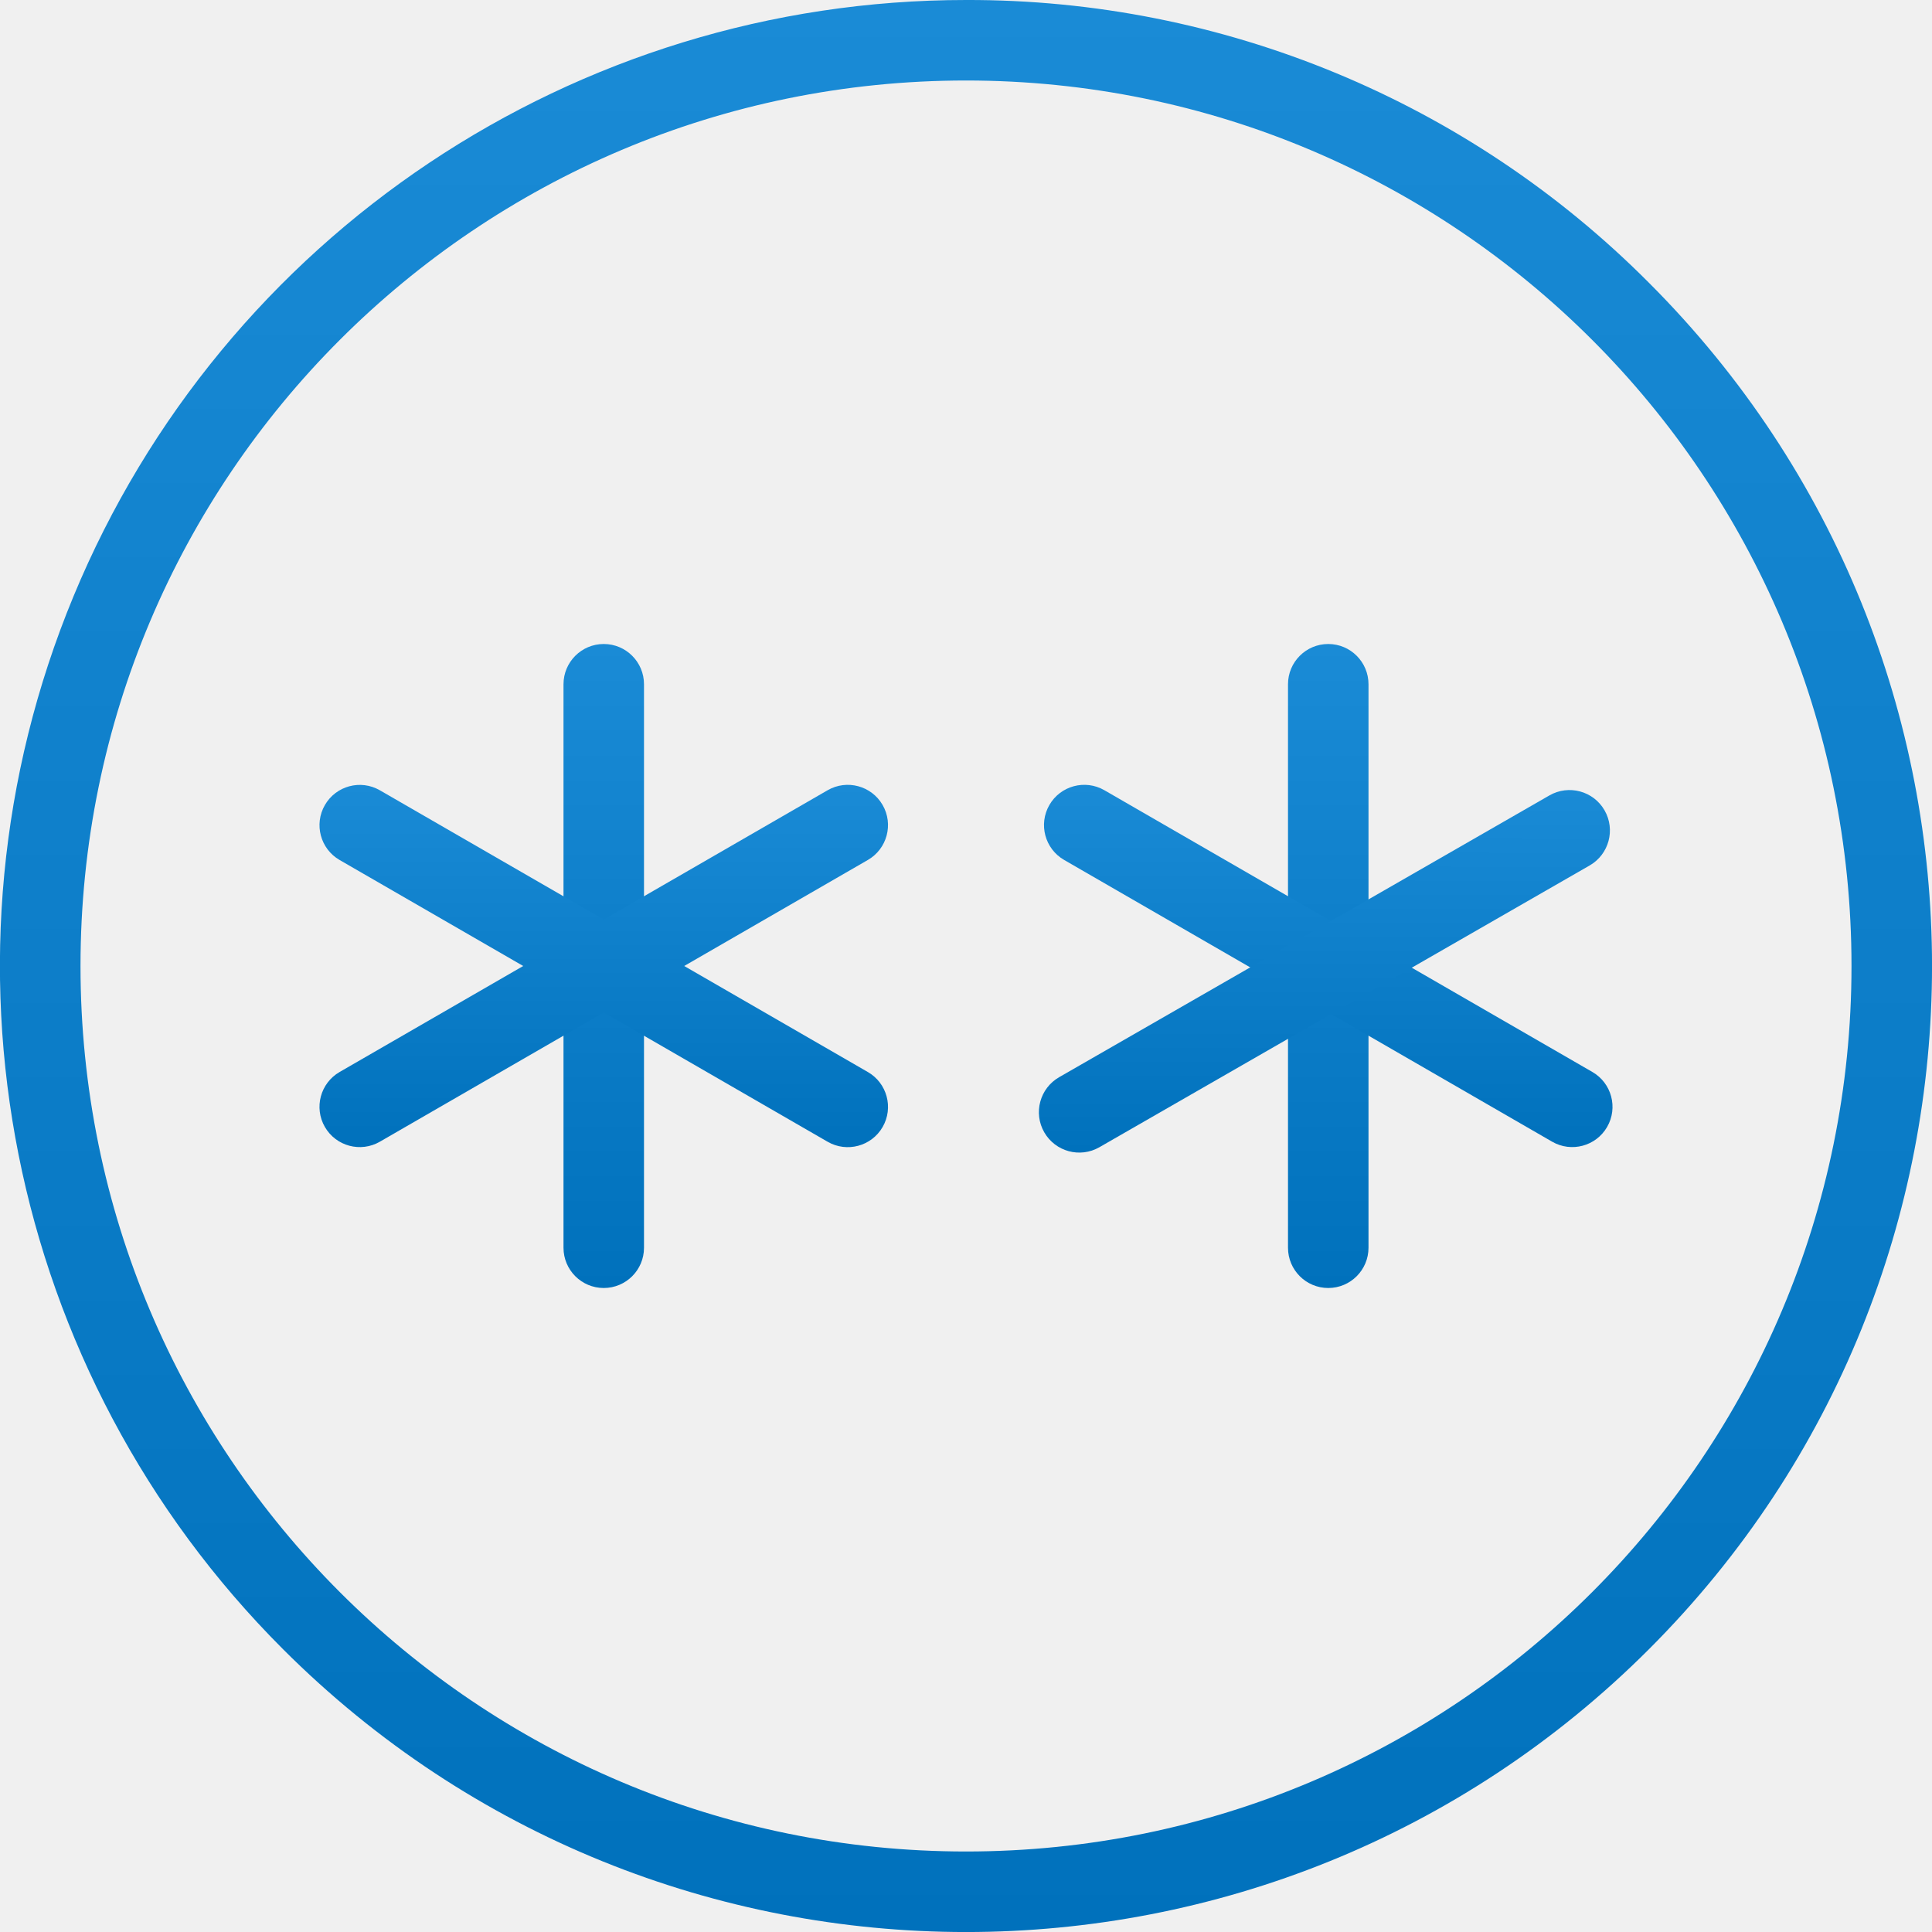
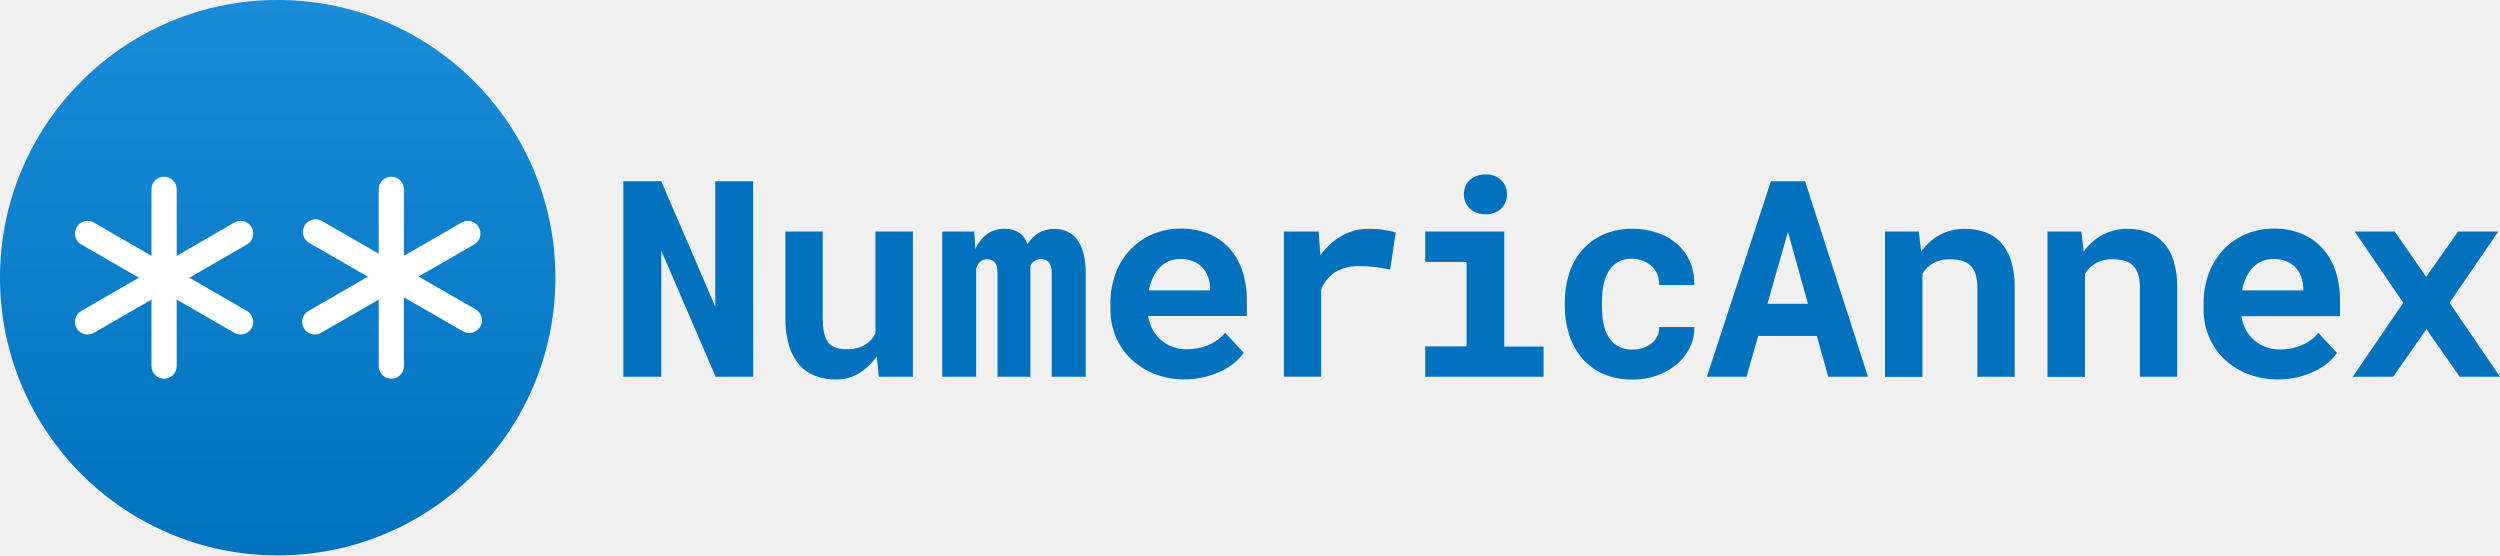
- <svg xmlns="http://www.w3.org/2000/svg" xmlns:xlink="http://www.w3.org/1999/xlink" viewBox="0 0 216 216">
+ <svg xmlns="http://www.w3.org/2000/svg" viewBox="0 0 891.24 198">
  <defs>
-     <linearGradient id="a" x1="108" y1="216" x2="108" gradientUnits="userSpaceOnUse">
+     <linearGradient id="a" x1="99" y1="198" x2="99" gradientUnits="userSpaceOnUse">
      <stop offset="0" stop-color="#0071bc" />
      <stop offset="1" stop-color="#1a8bd6" />
    </linearGradient>
-     <linearGradient id="b" x1="67.5" y1="144" x2="67.5" y2="72" xlink:href="#a" />
-     <linearGradient id="c" x1="67.5" y1="128.25" x2="67.5" y2="87.75" gradientTransform="translate(127.28 -4.46) rotate(60)" xlink:href="#a" />
-     <linearGradient id="d" x1="67.5" y1="128.25" x2="67.5" y2="87.75" gradientTransform="translate(-59.78 112.46) rotate(-60)" xlink:href="#a" />
-     <linearGradient id="e" x1="148.5" y1="144" x2="148.5" y2="72" xlink:href="#a" />
-     <linearGradient id="f" x1="148.5" y1="128.25" x2="148.5" y2="87.75" gradientTransform="translate(167.78 -74.6) rotate(60)" xlink:href="#a" />
-     <linearGradient id="g" x1="148.5" y1="128.25" x2="148.5" y2="87.75" gradientTransform="translate(-19.28 182.6) rotate(-60)" xlink:href="#a" />
  </defs>
-   <path d="M108,9A99,99,0,1,1,9,108,99,99,0,0,1,108,9m0-9A108,108,0,0,0,31.63,184.37,108,108,0,0,0,184.37,31.63,107.29,107.29,0,0,0,108,0Z" fill="url(#a)" />
-   <rect x="63" y="72" width="9" height="72" rx="4.5" ry="4.5" fill="url(#b)" />
-   <rect x="63" y="72" width="9" height="72" rx="4.5" ry="4.5" transform="translate(-59.78 112.46) rotate(-60)" fill="url(#c)" />
-   <rect x="63" y="72" width="9" height="72" rx="4.5" ry="4.5" transform="translate(127.28 -4.46) rotate(60)" fill="url(#d)" />
-   <rect x="144" y="72" width="9" height="72" rx="4.5" ry="4.5" fill="url(#e)" />
-   <rect x="144" y="72" width="9" height="72" rx="4.5" ry="4.5" transform="translate(-19.28 182.6) rotate(-60)" fill="url(#f)" />
-   <rect x="144" y="72" width="9" height="72" rx="4.5" ry="4.5" transform="matrix(0.5, 0.87, -0.87, 0.5, 167.78, -74.6)" fill="url(#g)" />
+   <circle cx="99" cy="99" r="99" fill="url(#a)" />
+   <rect x="54" y="63" width="9" height="72" rx="4.5" ry="4.5" fill="#fff" />
+   <rect x="54" y="63" width="9" height="72" rx="4.5" ry="4.5" transform="translate(-56.49 100.16) rotate(-60)" fill="#fff" />
+   <rect x="54" y="63" width="9" height="72" rx="4.5" ry="4.5" transform="translate(114.99 -1.16) rotate(60)" fill="#fff" />
+   <rect x="135" y="63" width="9" height="72" rx="4.5" ry="4.5" fill="#fff" />
+   <rect x="135" y="63" width="9" height="72" rx="4.5" ry="4.5" transform="matrix(0.5, -0.87, 0.87, 0.5, -15.99, 170.31)" fill="#fff" />
+   <rect x="135" y="63" width="9" height="72" rx="4.5" ry="4.5" transform="translate(155.49 -71.31) rotate(60)" fill="#fff" />
+   <path d="M268.53,134.3h-13.4L235.75,89.37V134.3H222.21V64.63h13.54L255,109.37l0-44.74h13.49Z" fill="#0071bc" />
+   <path d="M312.55,127a20,20,0,0,1-6.34,6.08,15.61,15.61,0,0,1-8.11,2.2,21,21,0,0,1-7.37-1.24,14.12,14.12,0,0,1-5.74-3.95,18.68,18.68,0,0,1-3.71-6.89A33.82,33.82,0,0,1,280,113.15V82.53h13.3v30.72a26.18,26.18,0,0,0,.46,5.31,8.57,8.57,0,0,0,1.46,3.47,5.55,5.55,0,0,0,2.63,1.89,12,12,0,0,0,4,.57,12.34,12.34,0,0,0,6.46-1.51,9.78,9.78,0,0,0,3.78-4.14V82.53h13.35V134.3H313.31Z" fill="#0071bc" />
+   <path d="M347.33,82.53l.38,6.27a13,13,0,0,1,4.09-5.29,10.33,10.33,0,0,1,6.34-1.94q6.27,0,8.18,5.5a11.58,11.58,0,0,1,3.9-4,10.7,10.7,0,0,1,5.72-1.46,11.12,11.12,0,0,1,4.38.86,9,9,0,0,1,3.54,2.75,13.66,13.66,0,0,1,2.34,4.88,27.4,27.4,0,0,1,.84,7.3V134.3H374.94v-37a8,8,0,0,0-.31-2.44,3.89,3.89,0,0,0-.84-1.51,2.84,2.84,0,0,0-1.22-.77,4.74,4.74,0,0,0-1.41-.22,4.09,4.09,0,0,0-2.34.65,4.29,4.29,0,0,0-1.48,1.75V134.3H355.61v-37a8.67,8.67,0,0,0-.29-2.44,3.62,3.62,0,0,0-.79-1.48,2.77,2.77,0,0,0-1.17-.74,4.67,4.67,0,0,0-1.44-.22,3.49,3.49,0,0,0-2.46.86,5.76,5.76,0,0,0-1.46,2.3V134.3H335.89V82.53Z" fill="#0071bc" />
+   <path d="M422.36,135.26a28.89,28.89,0,0,1-10.86-2,25.68,25.68,0,0,1-8.37-5.34,23.28,23.28,0,0,1-5.38-7.94,25.33,25.33,0,0,1-1.89-9.79v-1.91a30.26,30.26,0,0,1,1.87-10.84A25.14,25.14,0,0,1,402.93,89a23.53,23.53,0,0,1,7.94-5.5,25.2,25.2,0,0,1,10-2,25.54,25.54,0,0,1,10,1.84,20.72,20.72,0,0,1,7.42,5.19,22.43,22.43,0,0,1,4.62,8.06,32.61,32.61,0,0,1,1.58,10.41v5.65H409.34a14.43,14.43,0,0,0,1.55,4.81,13.15,13.15,0,0,0,7.15,6.2,14.74,14.74,0,0,0,5.12.86,20,20,0,0,0,3.9-.38,19.12,19.12,0,0,0,3.71-1.12,16.66,16.66,0,0,0,3.3-1.84,12.86,12.86,0,0,0,2.68-2.58l6.65,7.18a19,19,0,0,1-3.23,3.47,21.89,21.89,0,0,1-4.69,3,30.12,30.12,0,0,1-6,2.13A29.77,29.77,0,0,1,422.36,135.26Zm-1.58-42.92a10.45,10.45,0,0,0-4.12.79,9.71,9.71,0,0,0-3.28,2.27A13.12,13.12,0,0,0,411,98.94a19.32,19.32,0,0,0-1.44,4.59H431.4v-1.05a12.6,12.6,0,0,0-.81-4,9.34,9.34,0,0,0-2.06-3.23,9.61,9.61,0,0,0-3.28-2.15A11.79,11.79,0,0,0,420.78,92.34Z" fill="#0071bc" />
+   <path d="M487.87,81.57a35.68,35.68,0,0,1,5.57.41,32.33,32.33,0,0,1,4.14.89l-2,13.25a46,46,0,0,0-5.38-.93,46.82,46.82,0,0,0-5.24-.31A16.49,16.49,0,0,0,476,97a13,13,0,0,0-5,6.17v31.1h-13.3V82.53h12.39L470.7,91a23.76,23.76,0,0,1,7.56-6.91A19.07,19.07,0,0,1,487.87,81.57Z" fill="#0071bc" />
+   <path d="M508.09,82.53h28.18v41h14V134.3H508.09V123.49h14.74V93.39H508.09Zm13.78-13.25a7.32,7.32,0,0,1,.55-2.85A6.4,6.4,0,0,1,524,64.17a7.21,7.21,0,0,1,2.42-1.46,8.91,8.91,0,0,1,3.13-.53,7.81,7.81,0,0,1,5.62,2,7.28,7.28,0,0,1,0,10.19,7.8,7.8,0,0,1-5.62,2,8.89,8.89,0,0,1-3.13-.53A7.19,7.19,0,0,1,524,74.37a6.39,6.39,0,0,1-1.56-2.25A7.31,7.31,0,0,1,521.87,69.27Z" fill="#0071bc" />
+   <path d="M581.9,124.64a12,12,0,0,0,3.73-.57,10,10,0,0,0,3.11-1.63,7.4,7.4,0,0,0,2.08-2.54,6.49,6.49,0,0,0,.65-3.3H604a15.44,15.44,0,0,1-1.65,7.46A18.42,18.42,0,0,1,597.6,130a22.85,22.85,0,0,1-7,3.9,25.19,25.19,0,0,1-8.45,1.41,25.69,25.69,0,0,1-10.58-2A21.26,21.26,0,0,1,564,127.7a24,24,0,0,1-4.59-8.3,32.7,32.7,0,0,1-1.56-10.22v-1.44a33.16,33.16,0,0,1,1.53-10.22,23.55,23.55,0,0,1,4.59-8.3,21.82,21.82,0,0,1,7.58-5.6A25.14,25.14,0,0,1,582,81.57,26.43,26.43,0,0,1,590.9,83a21,21,0,0,1,7,4,18,18,0,0,1,4.57,6.32,19.44,19.44,0,0,1,1.53,8.3H591.47A8.73,8.73,0,0,0,590.9,98a8.19,8.19,0,0,0-2-3,9.74,9.74,0,0,0-3.11-2,10.43,10.43,0,0,0-4-.74,9,9,0,0,0-8.49,4.74,15.49,15.49,0,0,0-1.72,4.93,32.09,32.09,0,0,0-.5,5.74v1.44a34.43,34.43,0,0,0,.48,5.81,14.87,14.87,0,0,0,1.7,4.93,9.56,9.56,0,0,0,3.3,3.42A9.87,9.87,0,0,0,581.9,124.64Z" fill="#0071bc" />
+   <path d="M647.69,119.75H626.77l-4.12,14.55H608.49l22.83-69.67h12.2l22.39,69.67H651.75Zm-17.61-11.44h14.45L637.4,82.67Z" fill="#0071bc" />
+   <path d="M684.06,82.53l.81,7.18a19.68,19.68,0,0,1,6.75-6,18.34,18.34,0,0,1,8.8-2.13,21.45,21.45,0,0,1,7.18,1.15,14,14,0,0,1,5.62,3.66,17.17,17.17,0,0,1,3.69,6.46,30.58,30.58,0,0,1,1.32,9.59V134.3h-13.3V102.62a15.53,15.53,0,0,0-.69-5,6.88,6.88,0,0,0-5.1-4.74,17,17,0,0,0-4.12-.45,11.51,11.51,0,0,0-5.79,1.36,10.78,10.78,0,0,0-3.88,3.76v36.8H672V82.53Z" fill="#0071bc" />
+   <path d="M742,82.53l.81,7.18a19.68,19.68,0,0,1,6.75-6,18.34,18.34,0,0,1,8.8-2.13,21.45,21.45,0,0,1,7.18,1.15,14,14,0,0,1,5.62,3.66,17.17,17.17,0,0,1,3.69,6.46,30.58,30.58,0,0,1,1.32,9.59V134.3h-13.3V102.62a15.53,15.53,0,0,0-.69-5,6.88,6.88,0,0,0-5.1-4.74,17,17,0,0,0-4.12-.45,11.51,11.51,0,0,0-5.79,1.36,10.78,10.78,0,0,0-3.88,3.76v36.8H729.92V82.53Z" fill="#0071bc" />
+   <path d="M812.07,135.26a28.89,28.89,0,0,1-10.86-2,25.68,25.68,0,0,1-8.37-5.34,23.28,23.28,0,0,1-5.38-7.94,25.33,25.33,0,0,1-1.89-9.79v-1.91a30.26,30.26,0,0,1,1.87-10.84A25.14,25.14,0,0,1,792.64,89a23.53,23.53,0,0,1,7.94-5.5,25.2,25.2,0,0,1,10-2,25.54,25.54,0,0,1,10,1.84A20.72,20.72,0,0,1,828,88.6a22.43,22.43,0,0,1,4.62,8.06,32.61,32.61,0,0,1,1.58,10.41v5.65H799.06a14.43,14.43,0,0,0,1.55,4.81,13.15,13.15,0,0,0,7.15,6.2,14.74,14.74,0,0,0,5.12.86,20,20,0,0,0,3.9-.38,19.12,19.12,0,0,0,3.71-1.12,16.66,16.66,0,0,0,3.3-1.84,12.86,12.86,0,0,0,2.68-2.58l6.65,7.18a19,19,0,0,1-3.23,3.47,21.89,21.89,0,0,1-4.69,3,30.12,30.12,0,0,1-6,2.13A29.77,29.77,0,0,1,812.07,135.26Zm-1.58-42.92a10.45,10.45,0,0,0-4.12.79,9.71,9.71,0,0,0-3.28,2.27,13.12,13.12,0,0,0-2.37,3.54,19.32,19.32,0,0,0-1.44,4.59h21.82v-1.05a12.6,12.6,0,0,0-.81-4,9.34,9.34,0,0,0-2.06-3.23A9.61,9.61,0,0,0,815,93.13,11.79,11.79,0,0,0,810.49,92.34Z" fill="#0071bc" />
+   <path d="M864.92,98.7l11.39-16.17h14.31l-17.37,25.41,18,26.37H876.88L865,117.36,853.15,134.3h-14.4l18-26.37L839.41,82.53h14.31Z" fill="#0071bc" />
</svg>
